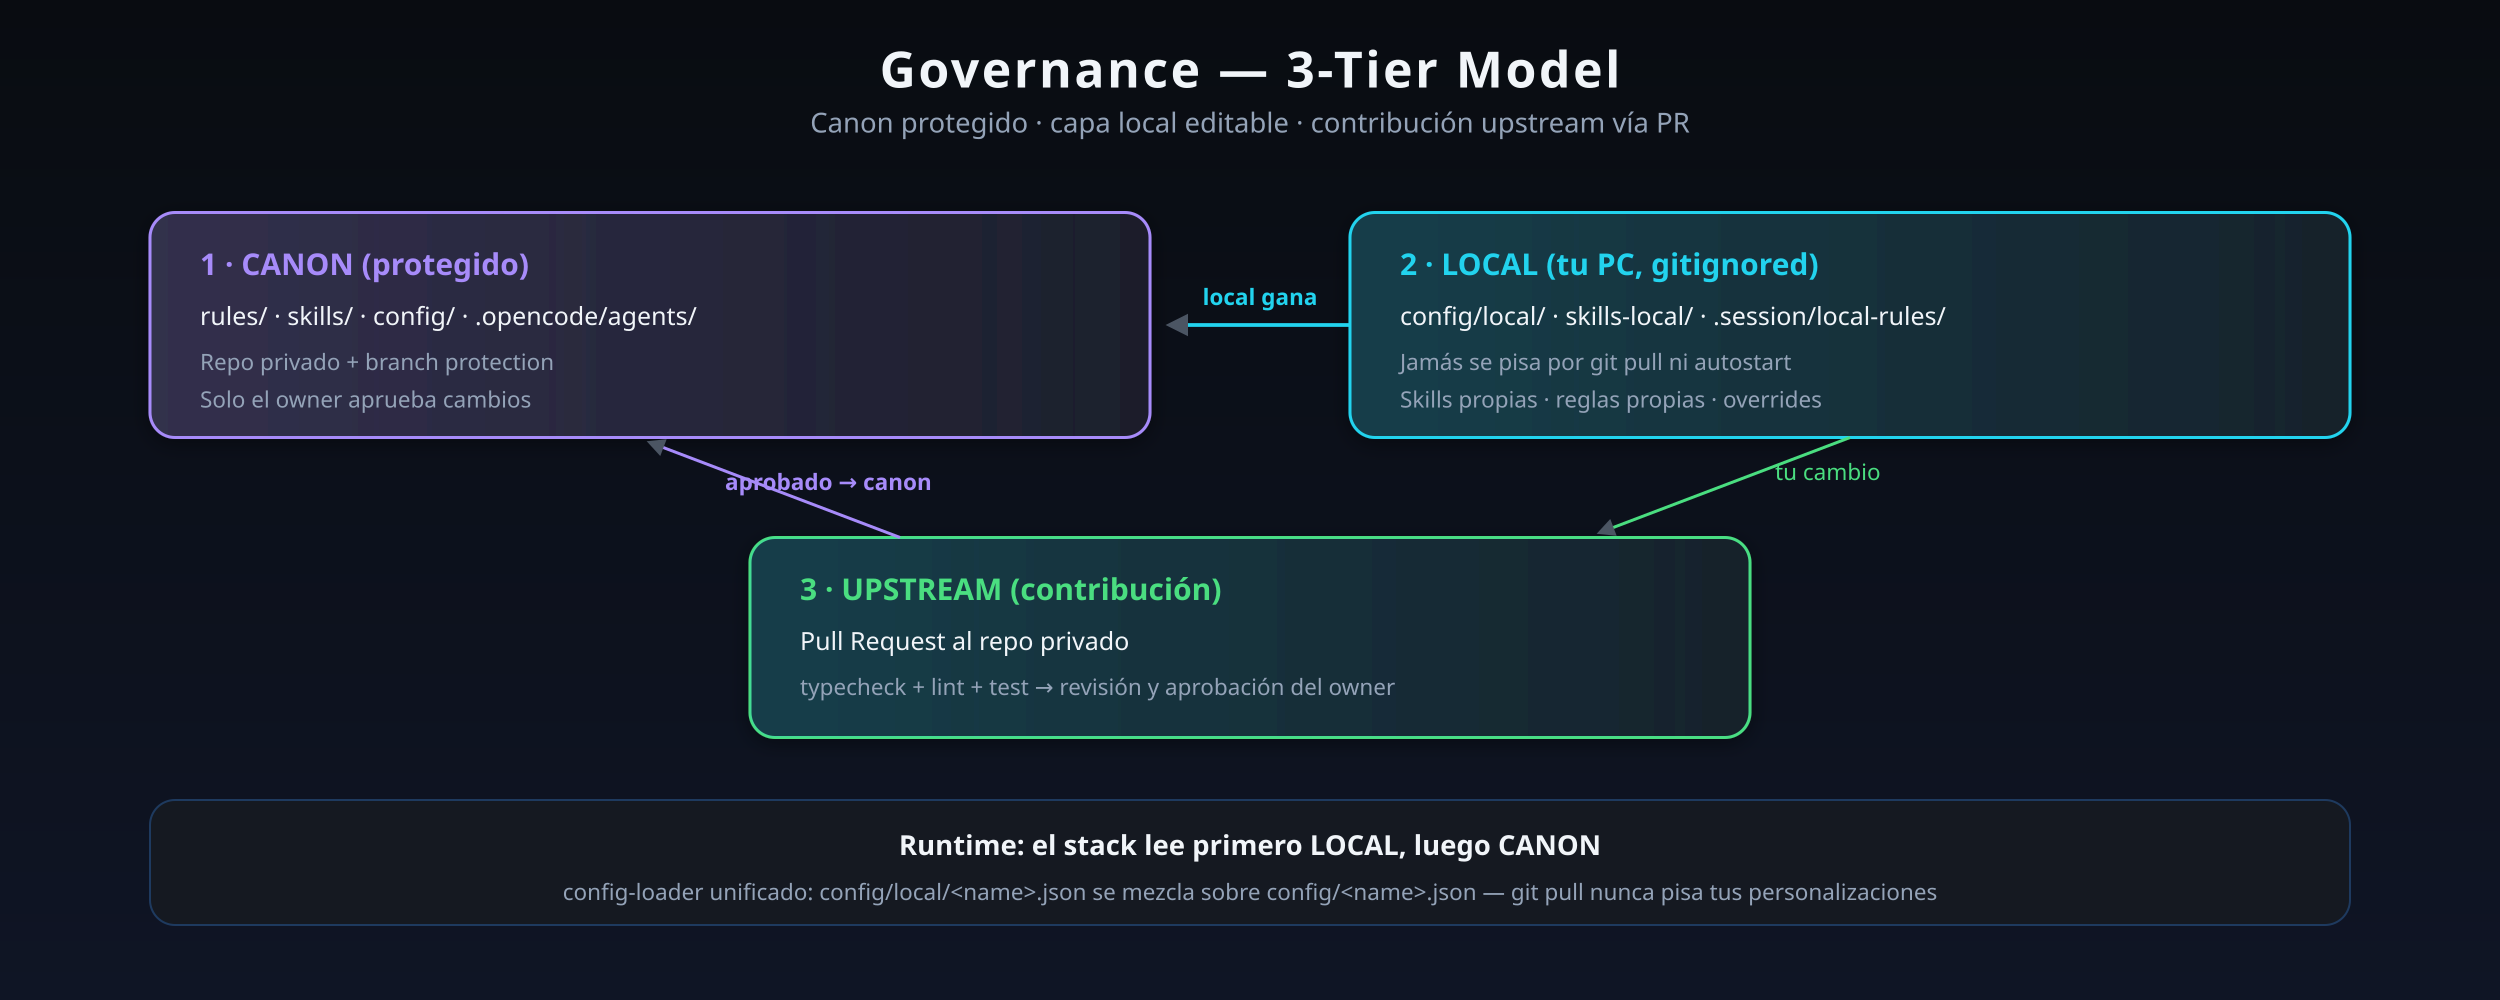
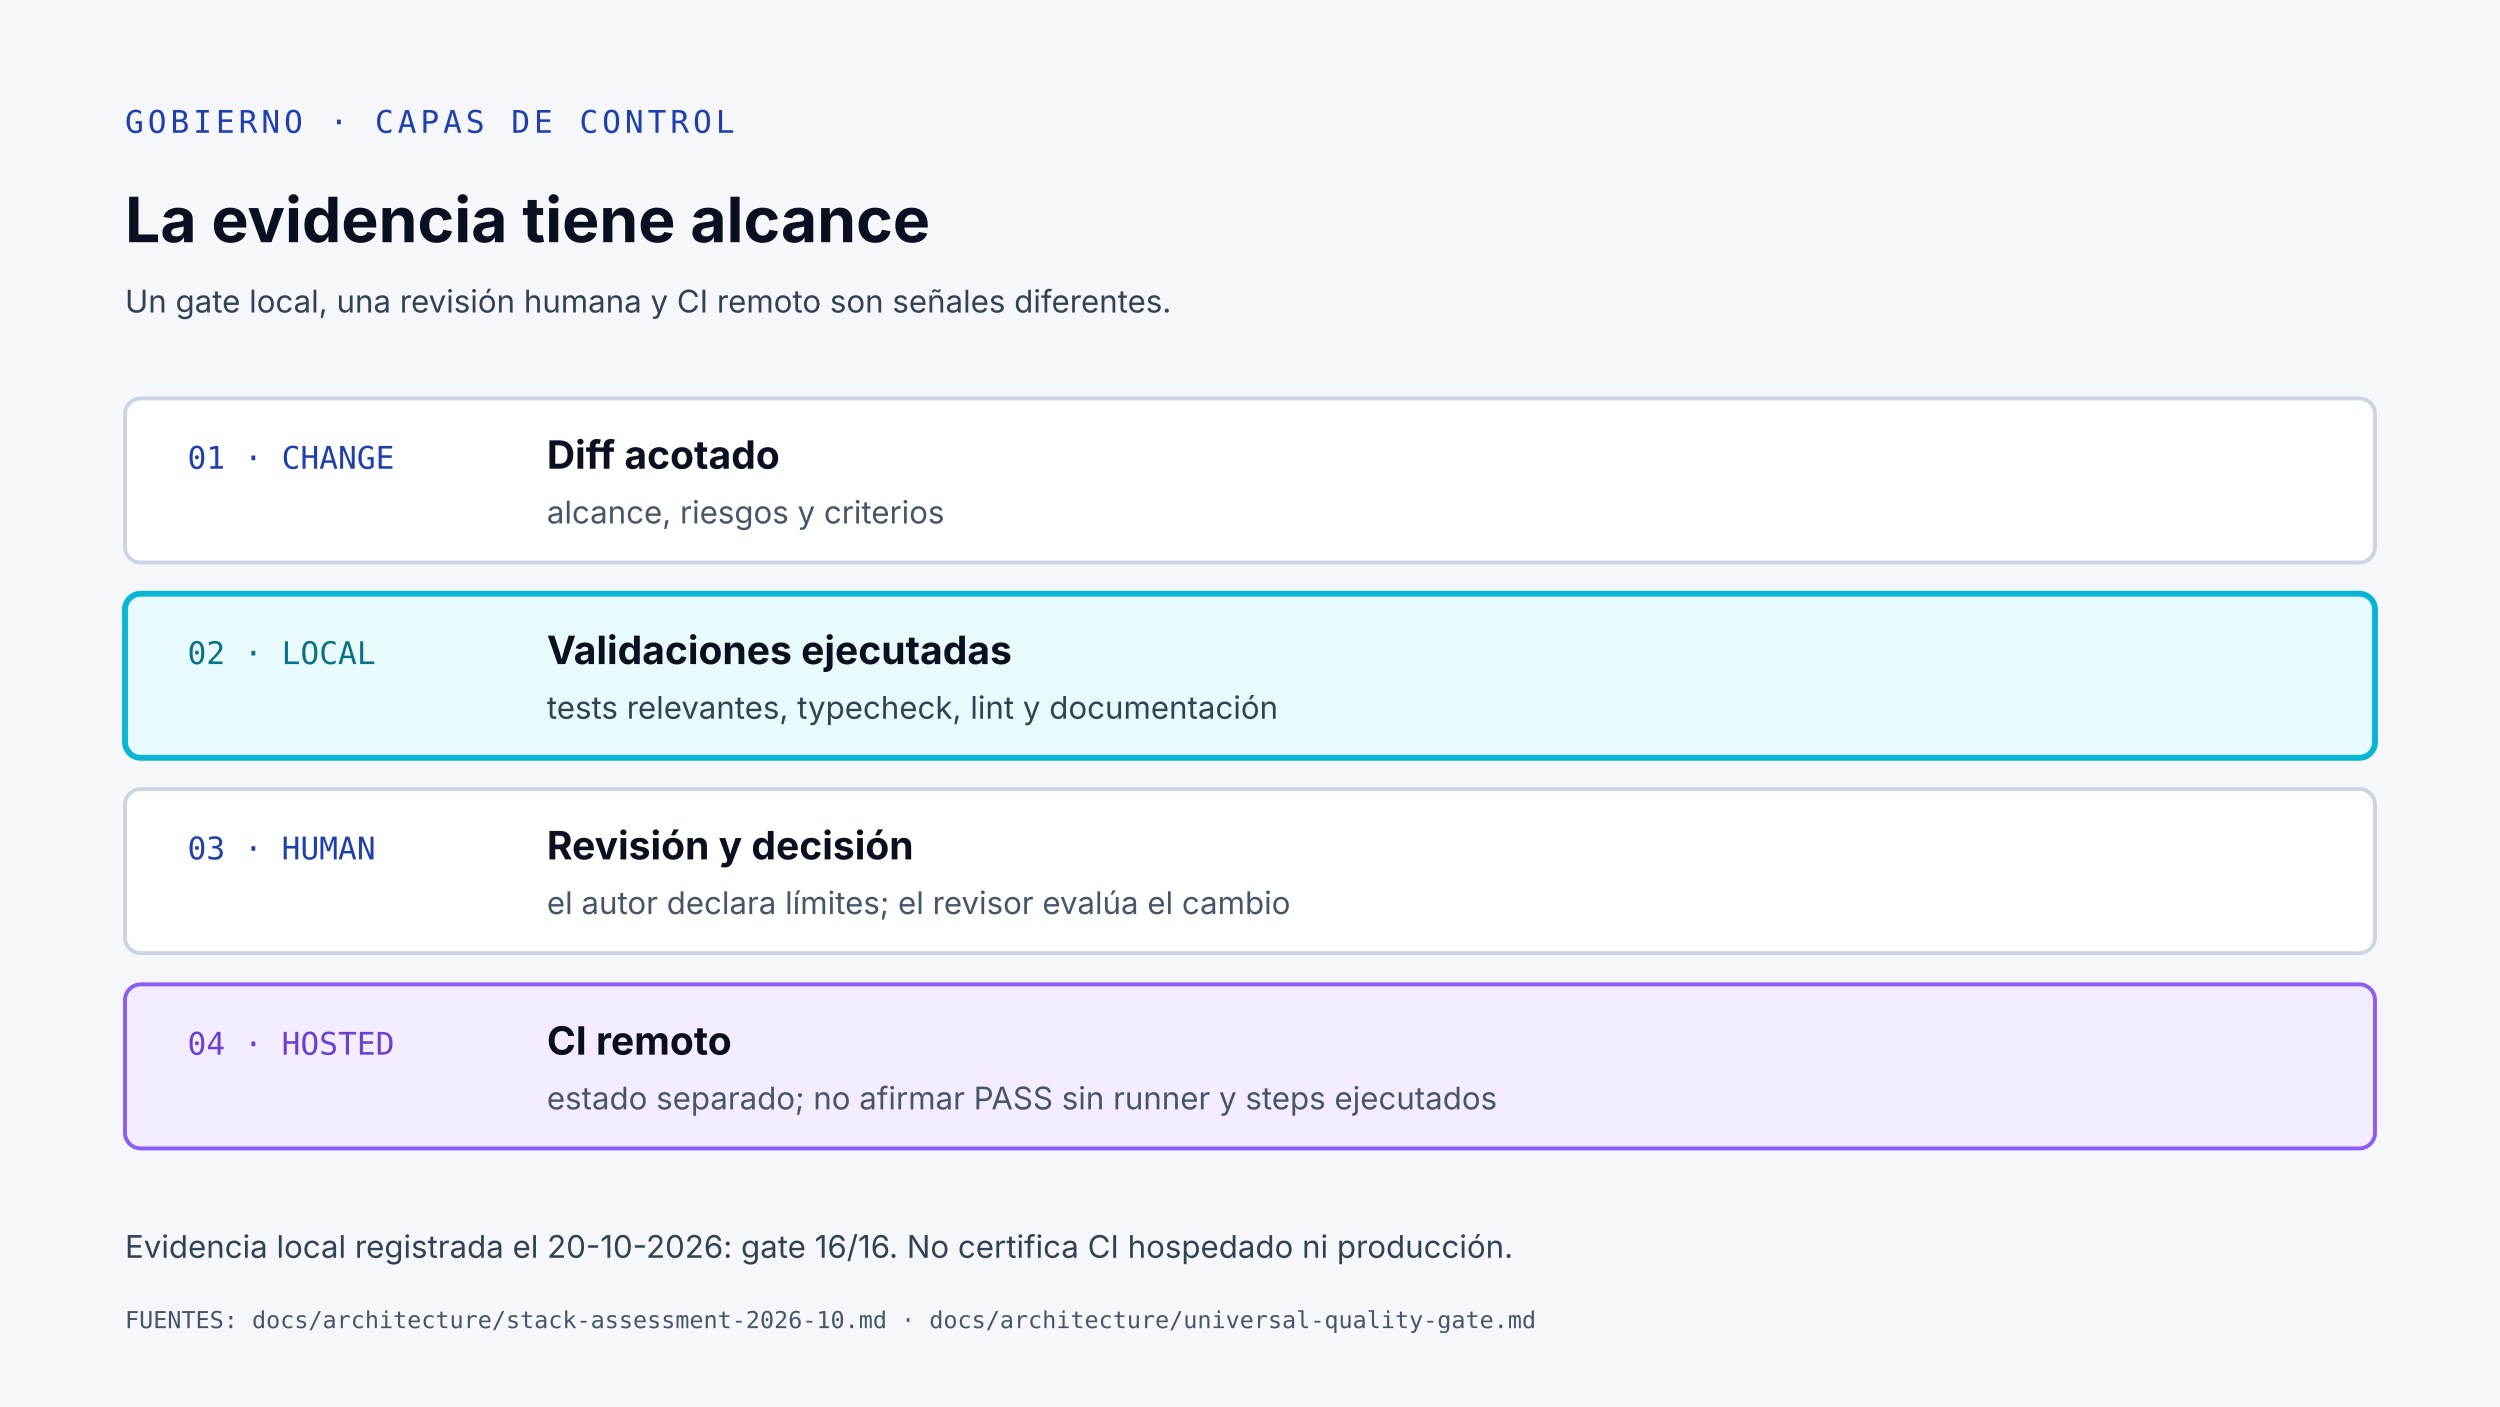
- <svg xmlns="http://www.w3.org/2000/svg" viewBox="0 0 1000 400" role="img" aria-labelledby="governance-tiers-title governance-tiers-desc" focusable="false">
-   <defs>
-     <linearGradient id="bg" x1="0" y1="0" x2="0" y2="1">
-       <stop offset="0%" stop-color="#090c11" />
-       <stop offset="100%" stop-color="#0f1525" />
-     </linearGradient>
-     <linearGradient id="p1" x1="0" y1="0" x2="1" y2="0">
-       <stop offset="0%" stop-color="#22d3ee" stop-opacity=".2" />
-       <stop offset="100%" stop-color="#22d3ee" stop-opacity=".05" />
-     </linearGradient>
-     <linearGradient id="p2" x1="0" y1="0" x2="1" y2="0">
-       <stop offset="0%" stop-color="#a78bfa" stop-opacity=".2" />
-       <stop offset="100%" stop-color="#a78bfa" stop-opacity=".05" />
-     </linearGradient>
-     <linearGradient id="b1" x1="0" y1="0" x2="1" y2="0">
-       <stop offset="0%" stop-color="#22d3ee" />
-       <stop offset="100%" stop-color="#0891b2" />
-     </linearGradient>
-     <linearGradient id="b2" x1="0" y1="0" x2="1" y2="0">
-       <stop offset="0%" stop-color="#a78bfa" />
-       <stop offset="100%" stop-color="#7c3aed" />
-     </linearGradient>
-     <filter id="g">
-       <feGaussianBlur stdDeviation="2" result="b" />
-       <feMerge>
-         <feMergeNode in="b" />
-         <feMergeNode in="SourceGraphic" />
-       </feMerge>
-     </filter>
-     <filter id="s">
-       <feDropShadow dx="0" dy="2" stdDeviation="4" flood-color="#000" flood-opacity=".4" />
-     </filter>
-     <marker id="a" viewBox="0 0 10 10" refX="8" refY="5" markerWidth="6" markerHeight="6" orient="auto">
-       <path d="M0 0L10 5L0 10z" fill="#4b5563" />
-     </marker>
-   </defs>
-   <rect width="1000" height="400" fill="url(#bg)" />
-   <text x="500" y="35" text-anchor="middle" fill="#f1f5f9" font-family="system-ui,sans-serif" font-size="20" font-weight="700" letter-spacing="1">Governance — 3-Tier Model</text>
-   <text x="500" y="53" text-anchor="middle" fill="#94a3b8" font-family="system-ui,sans-serif" font-size="11">Canon protegido · capa local editable · contribución upstream vía PR</text>
-   <g filter="url(#s)">
-     <rect x="60" y="85" width="400" height="90" rx="10" fill="#151921" stroke="#a78bfa" stroke-width="1.2" />
-     <rect x="60" y="85" width="400" height="90" rx="10" fill="url(#p2)" />
+ <svg xmlns="http://www.w3.org/2000/svg" viewBox="0 0 1280 720" role="img" aria-labelledby="governance-tiers-title governance-tiers-desc" focusable="false">
+   <rect width="1280" height="720" fill="#F5F7FB" />
+   <text x="64" y="68" fill="#1E40AF" font-family="JetBrains Mono, monospace" font-size="16" font-weight="500" letter-spacing="2">GOBIERNO · CAPAS DE CONTROL</text>
+   <text x="64" y="124" fill="#0B1020" font-family="Poppins, Inter, sans-serif" font-size="32" font-weight="700">La evidencia tiene alcance</text>
+   <text x="64" y="160" fill="#334155" font-family="Inter, Arial, sans-serif" font-size="16">Un gate local, una revisión humana y CI remoto son señales diferentes.</text>
+   <g font-family="Inter, Arial, sans-serif">
+     <rect x="64" y="204" width="1152" height="84" rx="8" fill="#FFFFFF" stroke="#CBD5E1" stroke-width="2" />
+     <text x="96" y="240" fill="#1E40AF" font-family="JetBrains Mono, monospace" font-size="16">01 · CHANGE</text>
+     <text x="280" y="240" fill="#0B1020" font-size="20" font-weight="700">Diff acotado</text>
+     <text x="280" y="268" fill="#475569" font-size="16">alcance, riesgos y criterios</text>
+     <rect x="64" y="304" width="1152" height="84" rx="8" fill="#E8FAFC" stroke="#06B6D4" stroke-width="3" />
+     <text x="96" y="340" fill="#0B7285" font-family="JetBrains Mono, monospace" font-size="16">02 · LOCAL</text>
+     <text x="280" y="340" fill="#0B1020" font-size="20" font-weight="700">Validaciones ejecutadas</text>
+     <text x="280" y="368" fill="#334155" font-size="16">tests relevantes, typecheck, lint y documentación</text>
+     <rect x="64" y="404" width="1152" height="84" rx="8" fill="#FFFFFF" stroke="#CBD5E1" stroke-width="2" />
+     <text x="96" y="440" fill="#1E40AF" font-family="JetBrains Mono, monospace" font-size="16">03 · HUMAN</text>
+     <text x="280" y="440" fill="#0B1020" font-size="20" font-weight="700">Revisión y decisión</text>
+     <text x="280" y="468" fill="#475569" font-size="16">el autor declara límites; el revisor evalúa el cambio</text>
+     <rect x="64" y="504" width="1152" height="84" rx="8" fill="#F3EDFF" stroke="#8B5CF6" stroke-width="2" />
+     <text x="96" y="540" fill="#6D3FD1" font-family="JetBrains Mono, monospace" font-size="16">04 · HOSTED</text>
+     <text x="280" y="540" fill="#0B1020" font-size="20" font-weight="700">CI remoto</text>
+     <text x="280" y="568" fill="#475569" font-size="16">estado separado; no afirmar PASS sin runner y steps ejecutados</text>
  </g>
-   <text x="80" y="110" fill="#a78bfa" font-family="system-ui,sans-serif" font-size="12" font-weight="700">1 · CANON (protegido)</text>
-   <text x="80" y="130" fill="#f1f5f9" font-family="system-ui,sans-serif" font-size="10">rules/ · skills/ · config/ · .opencode/agents/</text>
-   <text x="80" y="148" fill="#94a3b8" font-family="system-ui,sans-serif" font-size="9">Repo privado + branch protection</text>
-   <text x="80" y="163" fill="#94a3b8" font-family="system-ui,sans-serif" font-size="9">Solo el owner aprueba cambios</text>
-   <g filter="url(#s)">
-     <rect x="540" y="85" width="400" height="90" rx="10" fill="#151921" stroke="#22d3ee" stroke-width="1.2" />
-     <rect x="540" y="85" width="400" height="90" rx="10" fill="url(#p1)" />
-   </g>
-   <text x="560" y="110" fill="#22d3ee" font-family="system-ui,sans-serif" font-size="12" font-weight="700">2 · LOCAL (tu PC, gitignored)</text>
-   <text x="560" y="130" fill="#f1f5f9" font-family="system-ui,sans-serif" font-size="10">config/local/ · skills-local/ · .session/local-rules/</text>
-   <text x="560" y="148" fill="#94a3b8" font-family="system-ui,sans-serif" font-size="9">Jamás se pisa por git pull ni autostart</text>
-   <text x="560" y="163" fill="#94a3b8" font-family="system-ui,sans-serif" font-size="9">Skills propias · reglas propias · overrides</text>
-   <line x1="540" y1="130" x2="468" y2="130" stroke="#22d3ee" stroke-width="1.5" marker-end="url(#a)" />
-   <text x="504" y="122" text-anchor="middle" fill="#22d3ee" font-family="system-ui,sans-serif" font-size="9" font-weight="600">local gana</text>
-   <g filter="url(#s)">
-     <rect x="300" y="215" width="400" height="80" rx="10" fill="#151921" stroke="#4ade80" stroke-width="1.2" />
-     <rect x="300" y="215" width="400" height="80" rx="10" fill="url(#p1)" />
-   </g>
-   <text x="320" y="240" fill="#4ade80" font-family="system-ui,sans-serif" font-size="12" font-weight="700">3 · UPSTREAM (contribución)</text>
-   <text x="320" y="260" fill="#f1f5f9" font-family="system-ui,sans-serif" font-size="10">Pull Request al repo privado</text>
-   <text x="320" y="278" fill="#94a3b8" font-family="system-ui,sans-serif" font-size="9">typecheck + lint + test → revisión y aprobación del owner</text>
-   <line x1="740" y1="175" x2="640" y2="213" stroke="#4ade80" stroke-width="1.2" marker-end="url(#a)" />
-   <text x="710" y="192" fill="#4ade80" font-family="system-ui,sans-serif" font-size="9">tu cambio</text>
-   <line x1="360" y1="215" x2="260" y2="177" stroke="#a78bfa" stroke-width="1.2" marker-end="url(#a)" />
-   <text x="290" y="196" fill="#a78bfa" font-family="system-ui,sans-serif" font-size="9" font-weight="600">aprobado → canon</text>
-   <rect x="60" y="320" width="880" height="50" rx="10" fill="#151921" stroke="#1e3a5f" stroke-width=".8" />
-   <text x="500" y="342" text-anchor="middle" fill="#f1f5f9" font-family="system-ui,sans-serif" font-size="11" font-weight="600">Runtime: el stack lee primero LOCAL, luego CANON</text>
-   <text x="500" y="360" text-anchor="middle" fill="#94a3b8" font-family="system-ui,sans-serif" font-size="9">config-loader unificado: config/local/&lt;name&gt;.json se mezcla sobre config/&lt;name&gt;.json — git pull nunca pisa tus personalizaciones</text>
+   <text x="64" y="644" fill="#334155" font-family="Inter, Arial, sans-serif" font-size="16">Evidencia local registrada el 20-10-2026: gate 16/16. No certifica CI hospedado ni producción.</text>
+   <text x="64" y="680" fill="#475569" font-family="JetBrains Mono, monospace" font-size="12">FUENTES: docs/architecture/stack-assessment-2026-10.md · docs/architecture/universal-quality-gate.md</text>
</svg>
